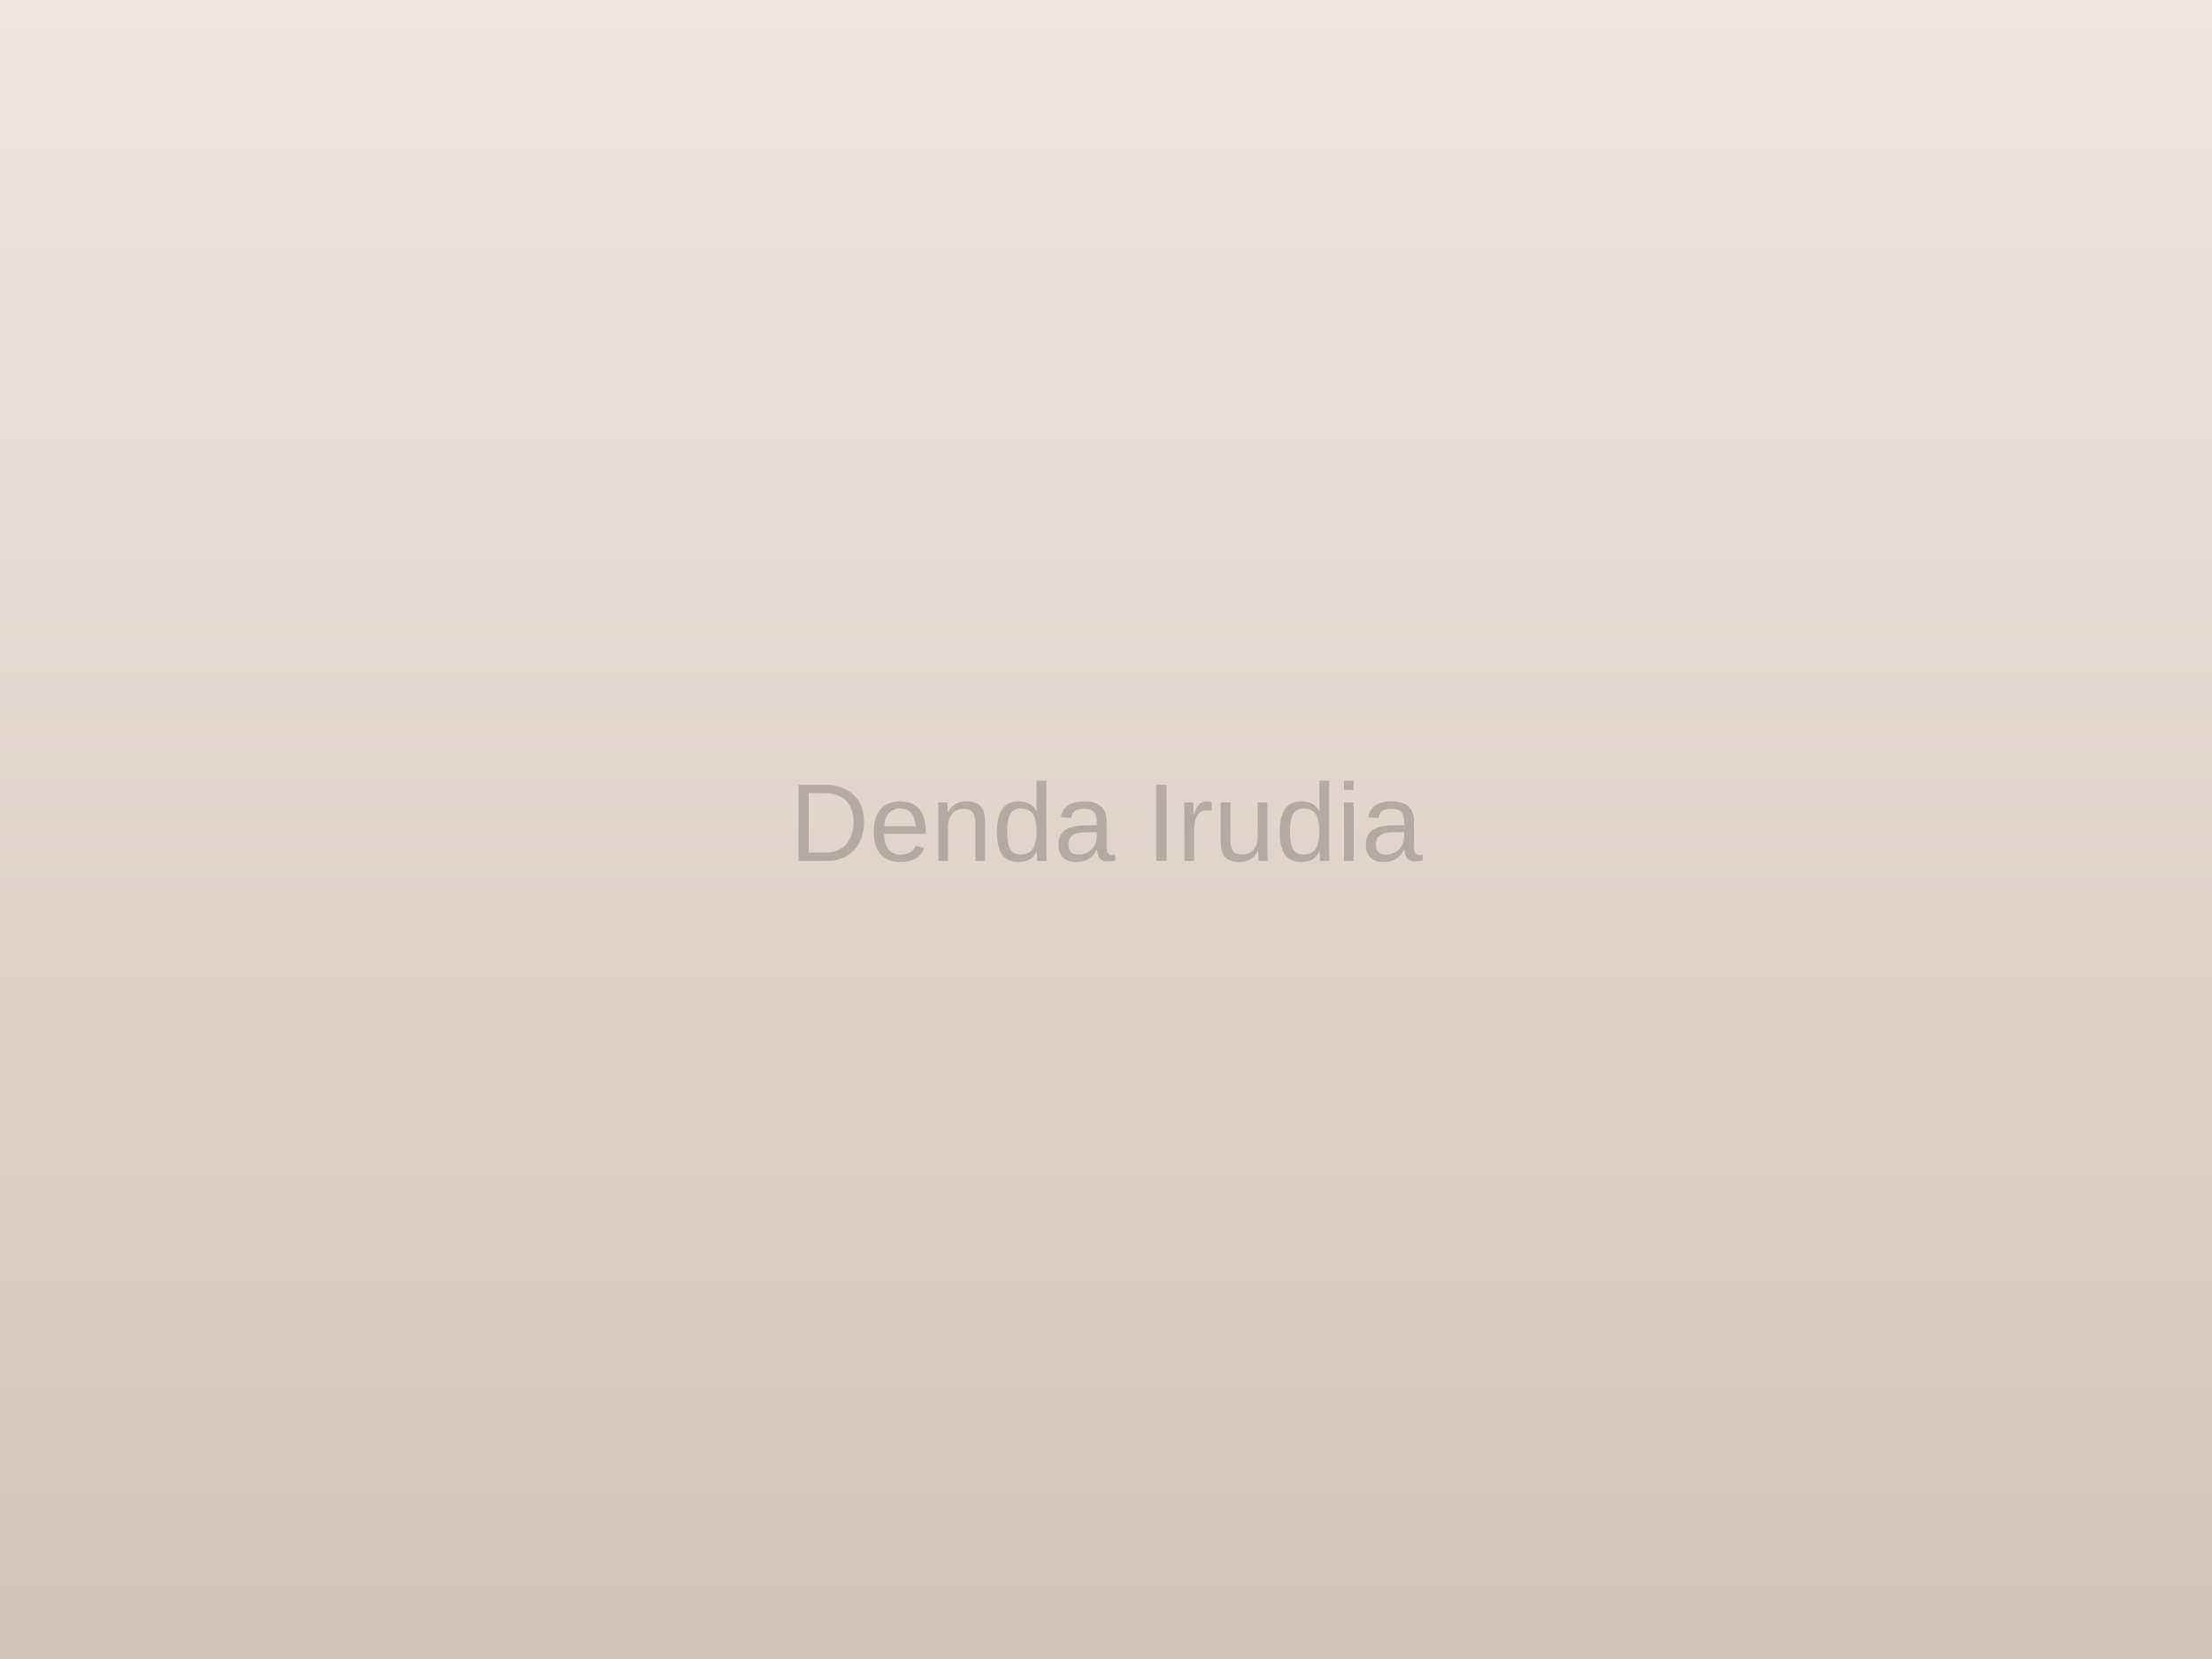
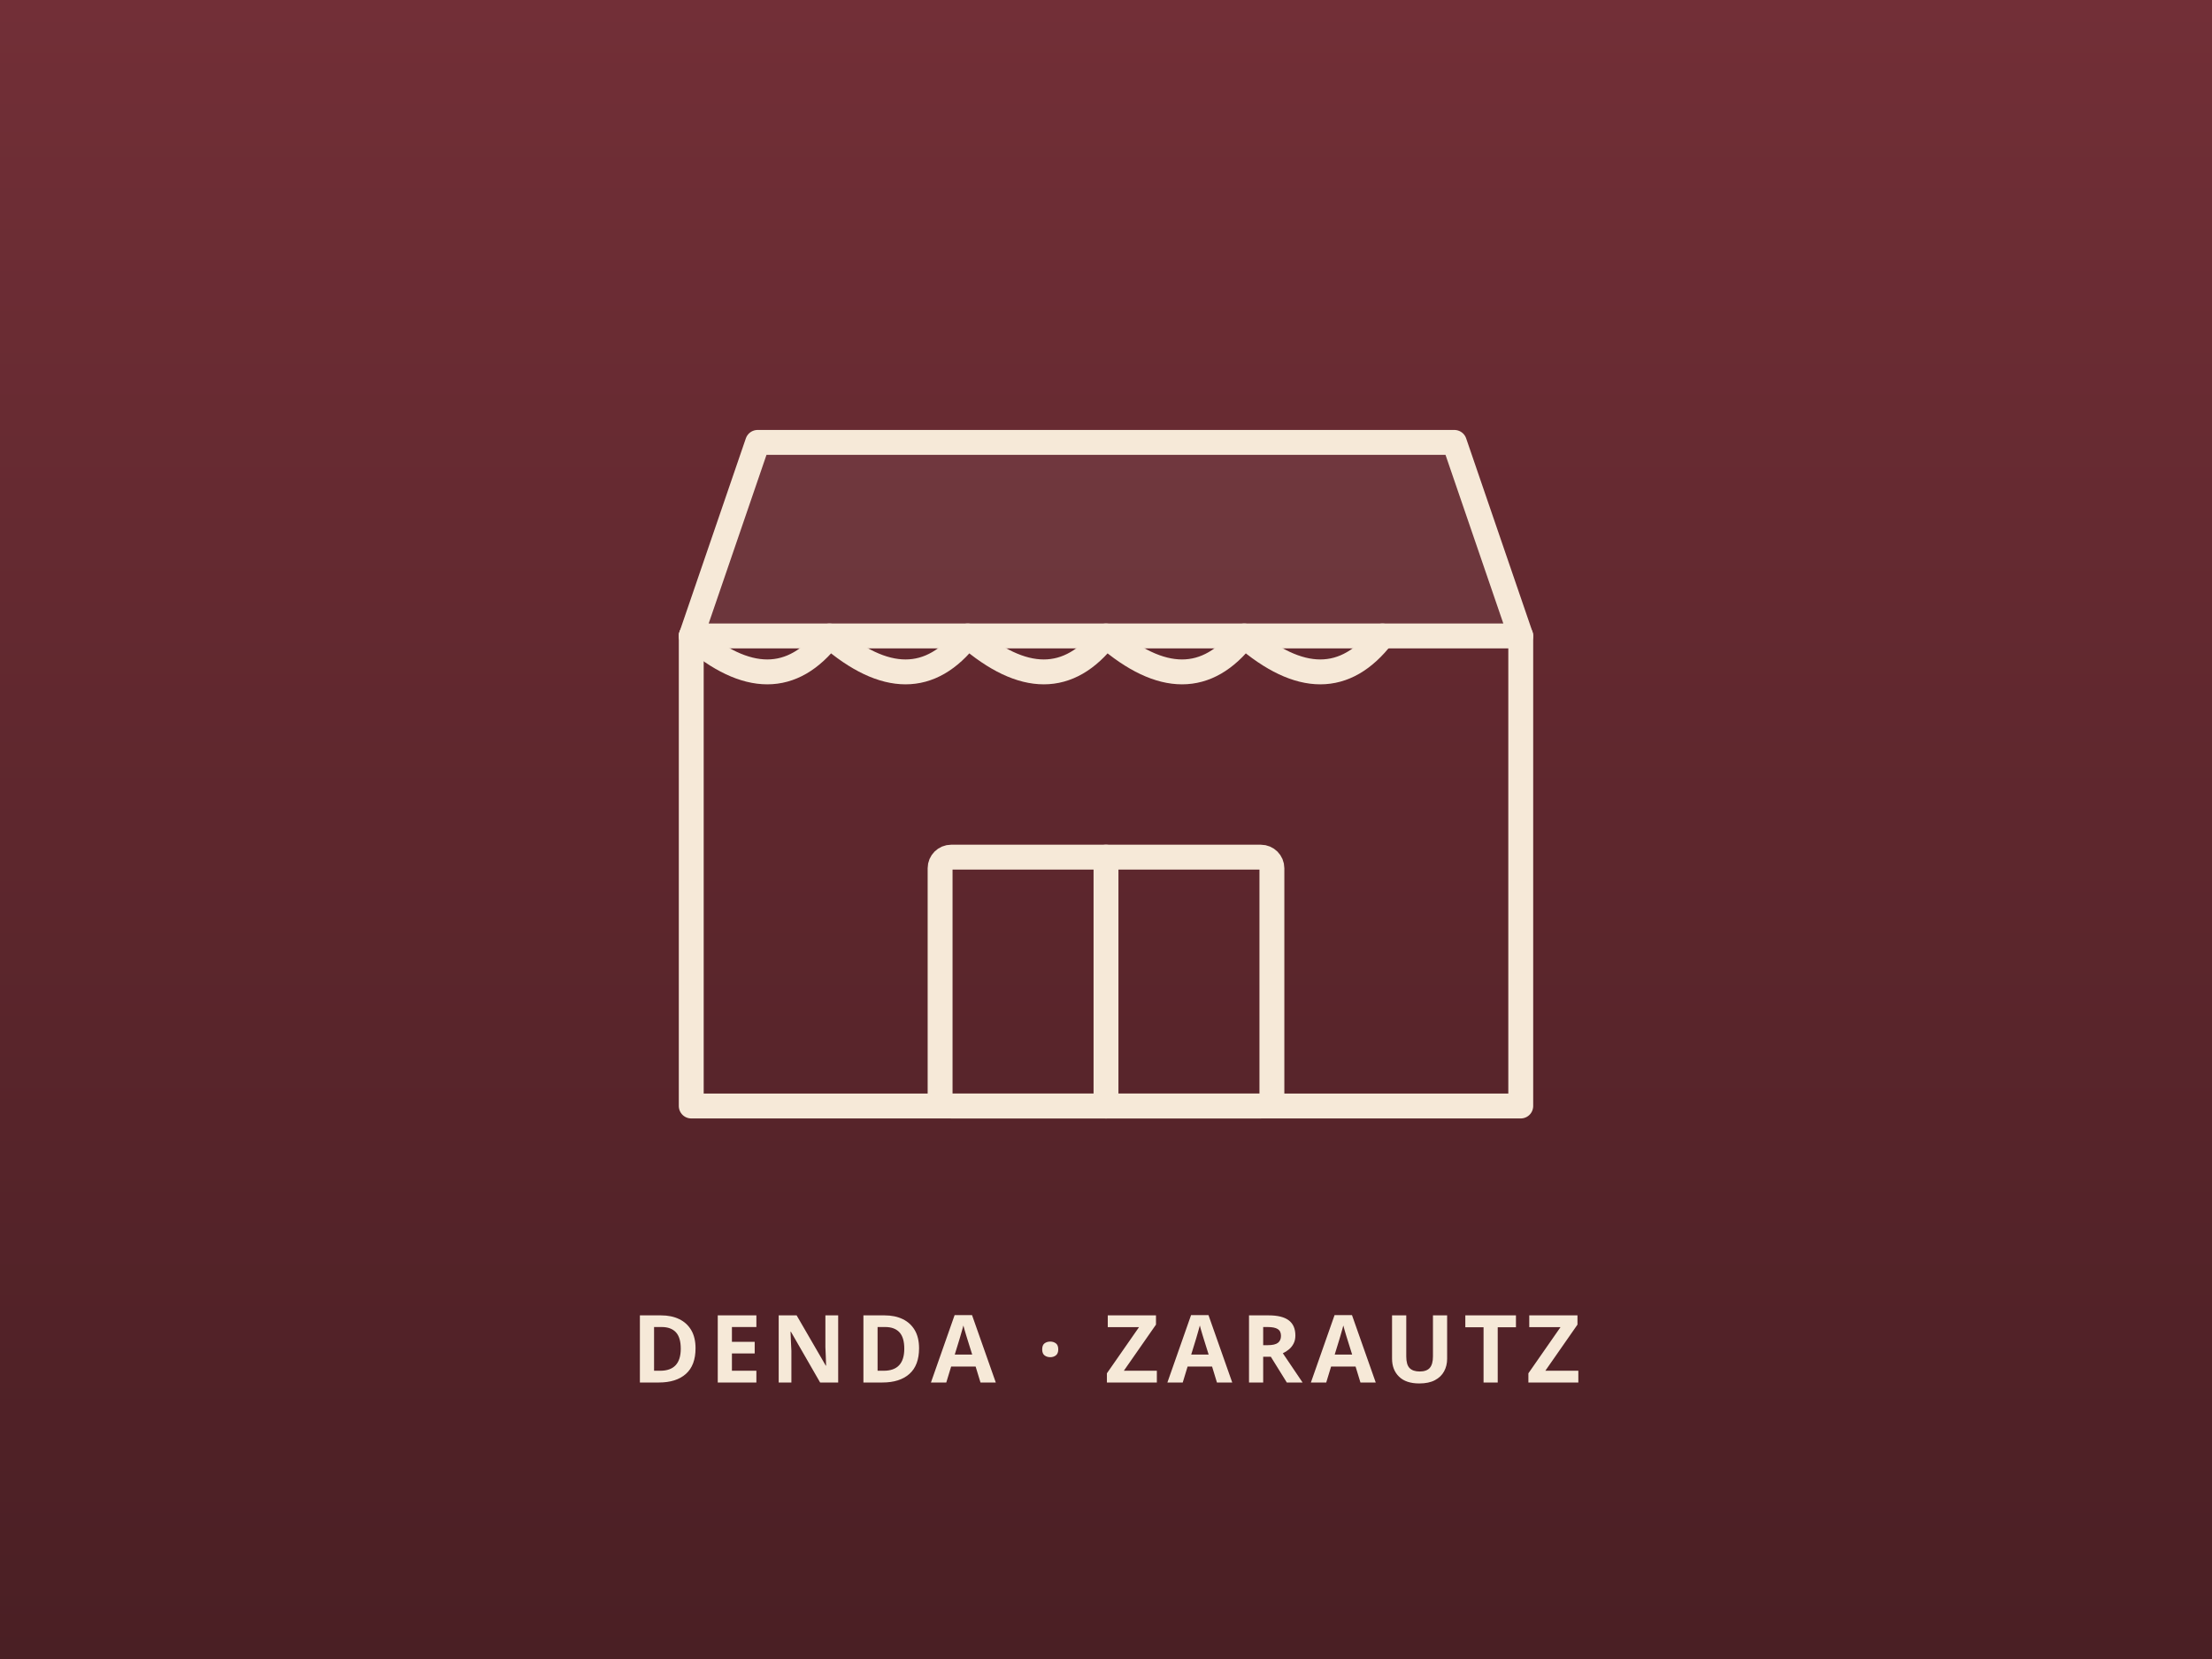
- <svg xmlns="http://www.w3.org/2000/svg" width="400" height="300" viewBox="0 0 400 300">
+ <svg xmlns="http://www.w3.org/2000/svg" viewBox="0 0 800 600" role="img" aria-label="Denda">
  <defs>
-     <linearGradient id="store-grad" x1="0%" y1="0%" x2="0%" y2="100%">
-       <stop offset="0%" style="stop-color:#f0e5dc;stop-opacity:1" />
-       <stop offset="100%" style="stop-color:#d4c4b8;stop-opacity:1" />
+     <linearGradient id="bgs" x1="0" y1="0" x2="0" y2="1">
+       <stop offset="0" stop-color="#722F37" />
+       <stop offset="1" stop-color="#4a1f24" />
    </linearGradient>
  </defs>
-   <rect width="400" height="300" fill="url(#store-grad)" />
-   <text x="200" y="150" font-family="Arial" font-size="20" fill="rgba(0,0,0,0.2)" text-anchor="middle" dominant-baseline="middle">Denda Irudia</text>
+   <rect width="800" height="600" fill="url(#bgs)" />
+   <g transform="translate(400 290)" fill="none" stroke="#f6e9d8" stroke-width="9" stroke-linejoin="round" stroke-linecap="round">
+     <path d="M-150 -60 l24 -70 h252 l24 70 z" fill="rgba(255,255,255,.06)" />
+     <path d="M-150 -60 v170 h300 v-170" />
+     <path d="M-150 -60 q30 26 50 0 q30 26 50 0 q30 26 50 0 q30 26 50 0 q30 26 50 0" />
+     <rect x="-60" y="20" width="120" height="90" rx="4" />
+     <line x1="0" y1="20" x2="0" y2="110" />
+   </g>
+   <text x="400" y="500" text-anchor="middle" font-family="'Outfit',sans-serif" font-size="34" font-weight="700" fill="#f6e9d8" letter-spacing="3">DENDA · ZARAUTZ</text>
</svg>
